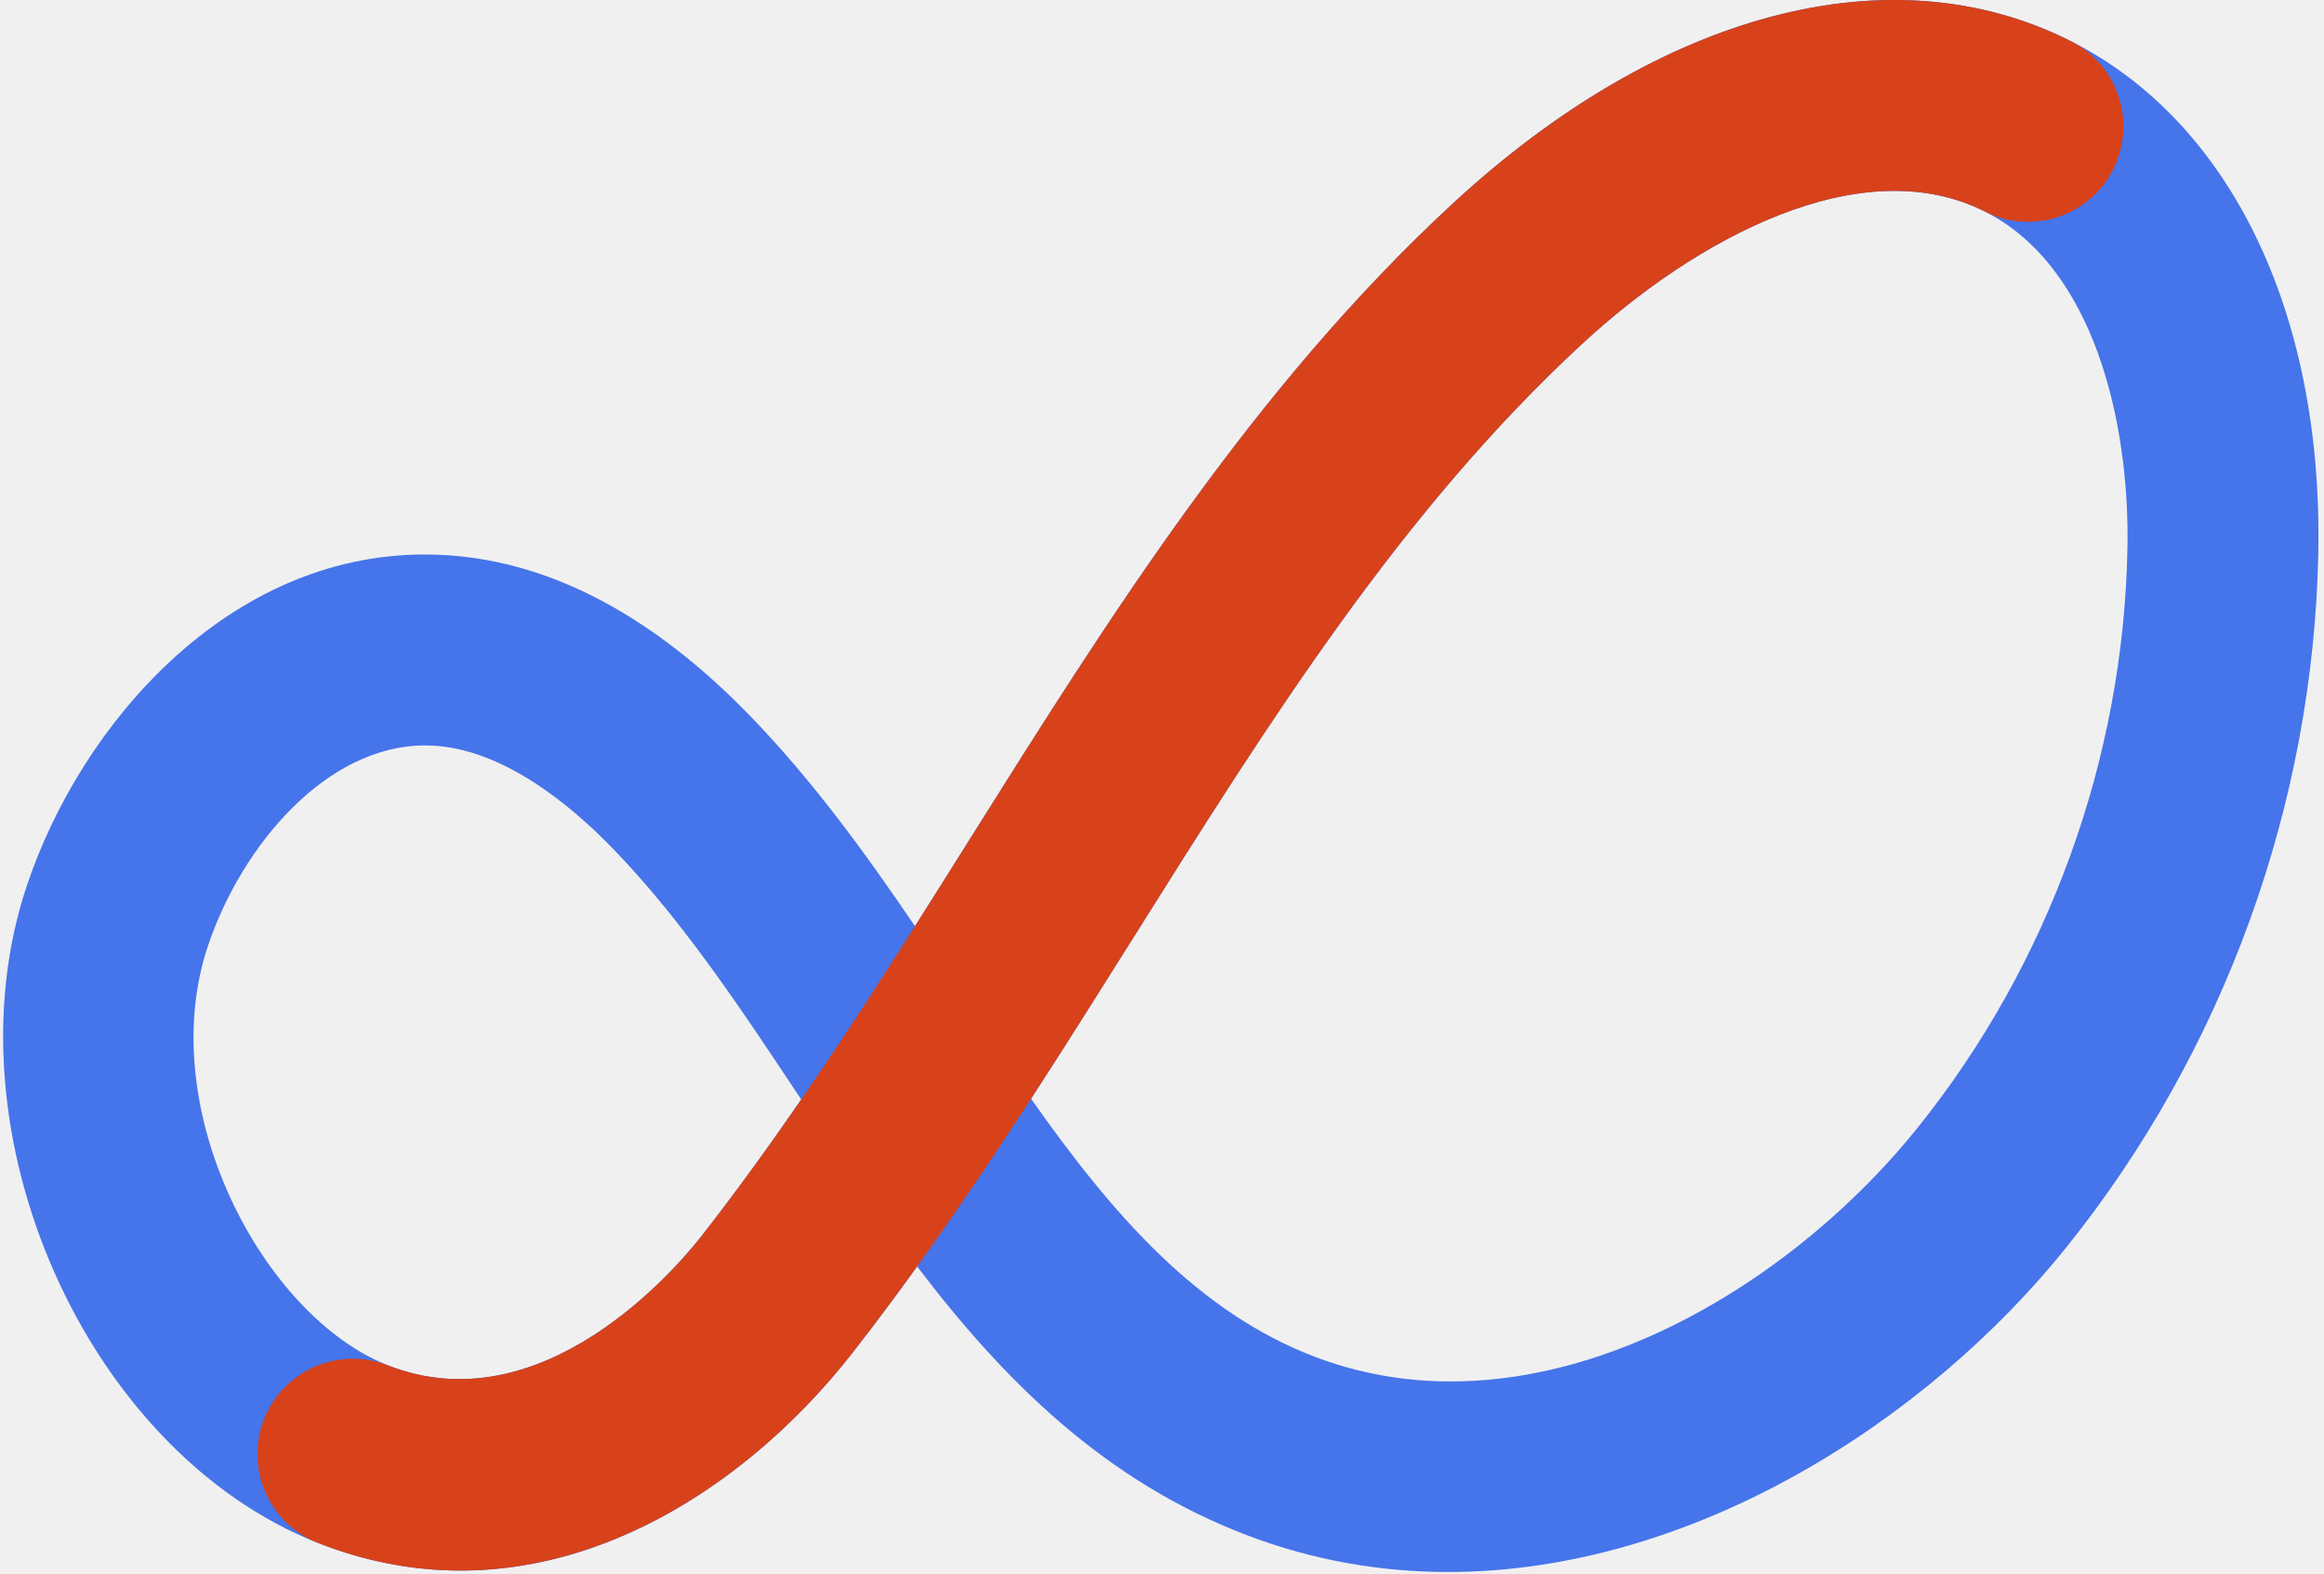
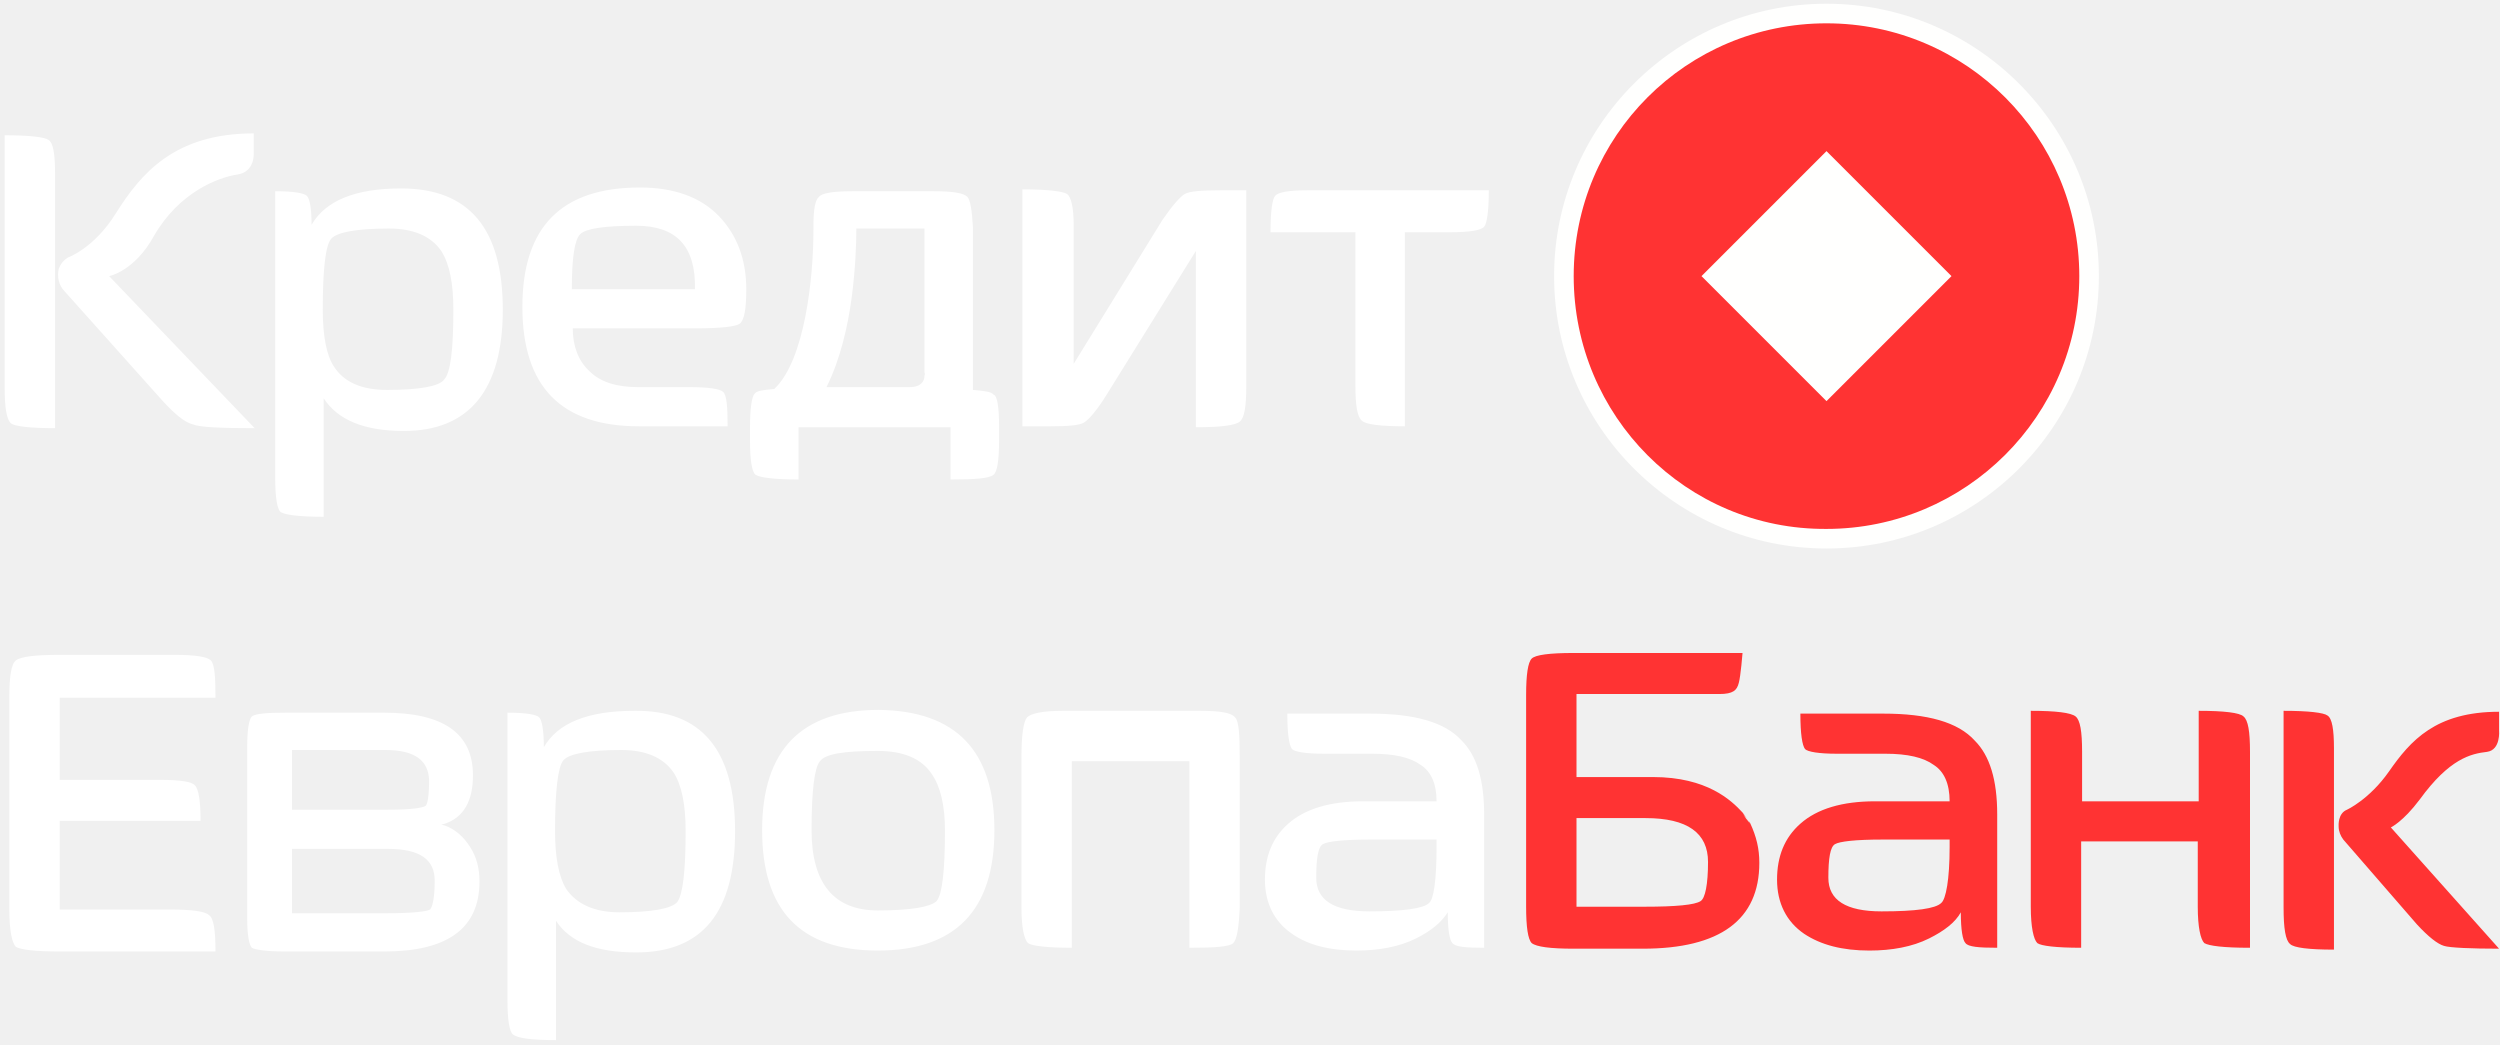
- <svg xmlns="http://www.w3.org/2000/svg" width="130px" height="88px" viewBox="0 0 130 88" version="1.1">
-   <defs />
-   <g id="Page-1" stroke="none" stroke-width="1" fill="none" fill-rule="evenodd">
-     <g id="login" transform="translate(-84, -88)">
-       <g id="logo" transform="translate(44, 40)">
-         <g id="Group-7" transform="translate(40, 48)">
-           <path d="M23.778,41.691 C18.267,41.691 13.514,47.282 11.627,52.918 C8.575,62.026 14.714,73.614 21.692,76.364 C30.344,79.765 37.849,70.921 39.265,69.107 C41.179,66.657 43.025,64.1 44.821,61.495 C41.396,56.334 38.163,51.463 34.276,47.454 C31.813,44.912 28.047,41.851 24.098,41.697 C23.991,41.691 23.884,41.691 23.778,41.691 M57.674,61.454 C62.187,67.875 66.966,73.389 73.564,75.895 C85.893,80.577 99.674,72.535 107.268,63.078 C114.619,53.922 118.788,42.411 119.007,30.672 C119.141,23.578 117.117,14.906 111.037,11.833 C104.101,8.328 94.841,13.362 88.486,19.247 C78.37,28.604 71.04,40.275 63.277,52.633 C61.443,55.552 59.585,58.509 57.674,61.454 M81.013,87.922 C77.274,87.922 73.493,87.288 69.772,85.872 C61.799,82.844 56.142,77.202 51.304,70.832 C50.124,72.47 48.916,74.091 47.674,75.679 L47.671,75.682 C41.206,83.955 29.959,91.095 17.781,86.295 C4.797,81.178 -3.114,63.312 1.505,49.531 C4.524,40.515 12.735,31.015 23.757,31.015 C24.009,31.015 24.264,31.021 24.519,31.03 C30.519,31.264 36.382,34.292 41.941,40.026 C45.437,43.629 48.397,47.703 51.182,51.807 C52.21,50.186 53.227,48.565 54.237,46.956 C62.03,34.553 70.086,21.729 81.239,11.409 C92.874,0.642 105.81,-2.768 115.849,2.307 C124.761,6.811 129.929,17.487 129.68,30.873 C129.416,44.962 124.412,58.772 115.588,69.762 C107.793,79.472 94.67,87.919 81.013,87.922" id="Fill-1" fill="#235AE6" />
-           <path d="M25.766,87.843 C23.179,87.843 20.503,87.369 17.78,86.296 C15.04,85.215 13.692,82.115 14.773,79.375 C15.855,76.631 18.951,75.295 21.692,76.364 C30.343,79.763 37.849,70.921 39.265,69.108 C44.678,62.177 49.537,54.441 54.237,46.957 C62.029,34.554 70.086,21.73 81.238,11.41 C92.874,0.643 105.81,-2.768 115.849,2.308 C118.48,3.635 119.535,6.844 118.207,9.475 C116.88,12.106 113.674,13.164 111.037,11.834 C104.1,8.329 94.838,13.363 88.486,19.247 C78.37,28.604 71.04,40.275 63.277,52.634 C58.432,60.343 53.425,68.317 47.674,75.68 C42.652,82.103 34.746,87.843 25.766,87.843" id="Fill-3" fill="#FF3900" />
-         </g>
-         <g id="Group-7" opacity="0.16" transform="translate(40, 47)">
-           <path d="M23.778,42.691 C18.267,42.691 13.514,48.282 11.627,53.918 C8.575,63.026 14.714,74.614 21.692,77.364 C30.344,80.765 37.849,71.921 39.265,70.107 C41.179,67.657 43.025,65.1 44.821,62.495 C41.396,57.334 38.163,52.463 34.276,48.454 C31.813,45.912 28.047,42.851 24.098,42.697 C23.991,42.691 23.884,42.691 23.778,42.691 M57.674,62.454 C62.187,68.875 66.966,74.389 73.564,76.895 C85.893,81.577 99.674,73.535 107.268,64.078 C114.619,54.922 118.788,43.411 119.007,31.672 C119.141,24.578 117.117,15.906 111.037,12.833 C104.101,9.328 94.841,14.362 88.486,20.247 C78.37,29.604 71.04,41.275 63.277,53.633 C61.443,56.552 59.585,59.509 57.674,62.454 M81.013,88.922 C77.274,88.922 73.493,88.288 69.772,86.872 C61.799,83.844 56.142,78.202 51.304,71.832 C50.124,73.47 48.916,75.091 47.674,76.679 L47.671,76.682 C41.206,84.955 29.959,92.095 17.781,87.295 C4.797,82.178 -3.114,64.312 1.505,50.531 C4.524,41.515 12.735,32.015 23.757,32.015 C24.009,32.015 24.264,32.021 24.519,32.03 C30.519,32.264 36.382,35.292 41.941,41.026 C45.437,44.629 48.397,48.703 51.182,52.807 C52.21,51.186 53.227,49.565 54.237,47.956 C62.03,35.553 70.086,22.729 81.239,12.409 C92.874,1.642 105.81,-1.768 115.849,3.307 C124.761,7.811 129.929,18.487 129.68,31.873 C129.416,45.962 124.412,59.772 115.588,70.762 C107.793,80.472 94.67,88.919 81.013,88.922" id="Fill-1" fill="#FFFFFF" />
-           <path d="M25.766,88.843 C23.179,88.843 20.503,88.369 17.78,87.296 C15.04,86.215 13.692,83.115 14.773,80.375 C15.855,77.631 18.951,76.295 21.692,77.364 C30.343,80.763 37.849,71.921 39.265,70.108 C44.678,63.177 49.537,55.441 54.237,47.957 C62.029,35.554 70.086,22.73 81.238,12.41 C92.874,1.643 105.81,-1.768 115.849,3.308 C118.48,4.635 119.535,7.844 118.207,10.475 C116.88,13.106 113.674,14.164 111.037,12.834 C104.1,9.329 94.838,14.363 88.486,20.247 C78.37,29.604 71.04,41.275 63.277,53.634 C58.432,61.343 53.425,69.317 47.674,76.68 C42.652,83.103 34.746,88.843 25.766,88.843" id="Fill-3" fill="#0073AE" />
-         </g>
-       </g>
+ <svg xmlns="http://www.w3.org/2000/svg" viewBox="0 0 268 112" version="1.1">
+   <g id="keb-logo-compact" stroke="none" stroke-width="1" fill="none" fill-rule="evenodd">
+     <g id="logo_ru" fill-rule="nonzero">
+       <path d="M159.6,20.4 C159.6,22.6 159.4,24 159.1,24.3 C158.8,24.7 157.5,24.9 155.3,24.9 L150.6,24.9 L150.6,45.7 C148,45.7 146.4,45.5 146,45.1 C145.5,44.7 145.3,43.5 145.3,41.3 L145.3,24.9 L136.2,24.9 C136.2,22.6 136.4,21.3 136.7,21 C137,20.6 138.2,20.4 140.1,20.4 L159.6,20.4 L159.6,20.4 Z M109.6,45.7 L109.6,20.3 C112.3,20.3 113.9,20.5 114.4,20.8 C114.8,21.1 115.1,22.2 115.1,24.1 L115.1,39 L124.6,23.6 C125.7,22 126.5,21.1 127,20.8 C127.5,20.5 128.8,20.4 130.8,20.4 L133.6,20.4 L133.6,41.4 C133.6,43.6 133.4,44.8 132.9,45.2 C132.4,45.6 130.9,45.8 128.2,45.8 L128.2,26.9 L118.7,42.2 C117.6,44 116.7,45 116.2,45.3 C115.7,45.6 114.5,45.7 112.6,45.7 L109.6,45.7 L109.6,45.7 Z M5.9,45.9 C3.2,45.9 1.6,45.7 1.2,45.4 C0.7,45 0.5,43.7 0.5,41.5 L0.5,14.5 C3.2,14.5 4.8,14.7 5.2,15 C5.7,15.3 5.9,16.5 5.9,18.5 L5.9,45.9 Z M99.1,39.9 L99.1,24.5 L91.8,24.5 C91.8,26.1 91.7,28.9 91.3,31.9 C90.9,34.9 90.1,38.5 88.6,41.5 L97.5,41.5 C98.8,41.5 99.1,40.8 99.1,40.3 C99.2,40.1 99.1,39.9 99.1,39.9 L99.1,39.9 Z M107.1,45.7 L107.1,47.2 C107.1,49.4 106.9,50.6 106.5,50.9 C106,51.3 104.5,51.4 101.9,51.4 L101.9,45.8 L85.6,45.8 L85.6,51.4 C83,51.4 81.5,51.2 81,50.9 C80.6,50.6 80.4,49.3 80.4,47.2 L80.4,45.9 C80.4,43.7 80.6,42.5 80.9,42.2 C81.1,41.9 81.8,41.8 83,41.7 C86.3,38.6 87.2,29.7 87.2,24.7 L87.2,24.2 C87.2,22.4 87.4,21.4 87.8,21.1 C88.1,20.7 89.3,20.5 91.4,20.5 L100.1,20.5 C102.2,20.5 103.3,20.7 103.7,21.1 C104,21.4 104.2,22.5 104.3,24.4 L104.3,41.8 C105.5,41.9 106.3,42 106.5,42.3 C106.9,42.4 107.1,43.6 107.1,45.7 L107.1,45.7 Z M74.5,31 C74.6,26.4 72.5,24.2 68.2,24.2 C64.8,24.2 62.8,24.5 62.2,25.1 C61.6,25.7 61.3,27.6 61.3,31 L74.5,31 Z M80,31 C80,33.1 79.8,34.3 79.3,34.7 C78.9,35 77.3,35.2 74.6,35.2 L61.4,35.2 C61.4,37.1 62,38.7 63.2,39.8 C64.4,41 66.2,41.5 68.4,41.5 L73.9,41.5 C76,41.5 77.2,41.7 77.5,42 C77.9,42.3 78,43.6 78,45.7 L68.5,45.7 C60.2,45.7 56,41.5 56,32.9 C56,24.3 60.2,20.1 68.6,20.1 C72.2,20.1 75.1,21.1 77.1,23.2 C79,25.2 80,27.8 80,31 L80,31 Z M48.6,33.2 C48.6,30.4 48.2,28.3 47.3,26.9 C46.2,25.3 44.3,24.5 41.7,24.5 C38.2,24.5 36.1,24.9 35.5,25.6 C34.9,26.3 34.6,28.8 34.6,33.2 C34.6,36 35,38.1 35.8,39.3 C36.9,41 38.8,41.8 41.5,41.8 C45,41.8 47.1,41.4 47.6,40.7 C48.3,40 48.6,37.5 48.6,33.2 L48.6,33.2 Z M53.9,33.2 C53.9,41.8 50.3,46.2 43.3,46.2 C39,46.2 36.2,45 34.7,42.7 L34.7,55.4 C32.1,55.4 30.6,55.2 30.1,54.9 C29.7,54.6 29.5,53.3 29.5,51.1 L29.5,20.5 C31.5,20.5 32.6,20.7 32.9,21 C33.2,21.3 33.4,22.3 33.4,24.1 C34.9,21.5 38.1,20.2 43,20.2 C50.3,20.2 53.9,24.5 53.9,33.2 L53.9,33.2 Z M6.3,30.1 C6.2,29.7 6.2,29.2 6.3,28.8 C6.5,28.3 6.8,27.9 7.3,27.6 C7.3,27.6 10.1,26.6 12.4,22.9 C15.1,18.6 18.7,14.3 27.2,14.3 L27.2,16.5 C27.2,16.5 27.3,18.4 25.5,18.7 C23.4,19 19.2,20.6 16.5,25.3 C14.4,29.1 11.7,29.6 11.7,29.6 L27.3,45.9 C23.7,45.9 21.4,45.8 20.7,45.5 C19.8,45.3 18.6,44.3 17.1,42.6 L6.9,31.2 C6.6,30.9 6.4,30.5 6.3,30.1 Z" id="Shape" fill="#ffffff" />
+       <path d="M225,29.6 C225,45.7 211.9,58.8 195.8,58.8 C179.7,58.8 166.6,45.7 166.6,29.6 C166.6,13.5 179.7,0.4 195.8,0.4 C211.9,0.4 225,13.5 225,29.6" id="Path" fill="#FFFFFE" />
+       <path d="M168.7,29.6 C168.7,14.6 180.8,2.5 195.8,2.5 C210.8,2.5 222.9,14.7 222.9,29.6 C222.9,44.6 210.7,56.7 195.8,56.7 C180.8,56.8 168.7,44.6 168.7,29.6 Z M182.4,29.6 L195.8,43 L209.2,29.6 L195.8,16.2 L182.4,29.6 L182.4,29.6 Z" id="Shape" fill="#FF3333" />
+       <path d="M23.1,102 L6.4,102 C3.7,102 2.2,101.8 1.7,101.5 C1.3,101.1 1,99.8 1,97.5 L1,74.8 C1,72.5 1.2,71.2 1.7,70.8 C2.2,70.4 3.7,70.2 6.4,70.2 L18.7,70.2 C20.9,70.2 22.2,70.4 22.6,70.8 C23,71.2 23.1,72.5 23.1,74.8 L6.4,74.8 L6.4,83.6 L17.1,83.6 C19.3,83.6 20.6,83.8 20.9,84.2 C21.3,84.6 21.5,85.9 21.5,88 L6.4,88 L6.4,97.5 L18.2,97.5 C20.6,97.5 22,97.7 22.4,98.1 C22.9,98.4 23.1,99.7 23.1,102 L23.1,102 Z M154,90.8 L154,90 L146.9,90 C144,90 142.3,90.2 141.8,90.5 C141.3,90.8 141.1,92 141.1,94.1 C141.1,96.5 143,97.7 146.8,97.7 C150.4,97.7 152.6,97.4 153.2,96.8 C153.7,96.4 154,94.3 154,90.8 L154,90.8 Z M159.1,101.6 C157.1,101.6 156,101.5 155.7,101.1 C155.4,100.8 155.2,99.7 155.2,97.8 C154.5,98.9 153.4,99.8 151.8,100.6 C150,101.5 147.8,101.9 145.4,101.9 C142.5,101.9 140.2,101.3 138.5,100.1 C136.6,98.8 135.6,96.8 135.6,94.3 C135.6,91.8 136.4,89.8 138.1,88.3 C139.9,86.7 142.6,85.9 146.1,85.9 L154,85.9 C154,84 153.4,82.7 152.3,82 C151.2,81.2 149.5,80.8 147.1,80.8 L141.9,80.8 C140,80.8 138.8,80.6 138.5,80.3 C138.2,79.9 138,78.7 138,76.5 L146.9,76.5 C151.6,76.5 154.9,77.4 156.7,79.4 C158.3,81 159.1,83.6 159.1,87.3 L159.1,101.6 L159.1,101.6 Z M132.2,101.1 C131.8,101.5 130.2,101.6 127.5,101.6 L127.5,81.6 L114.9,81.6 L114.9,101.6 C112.2,101.6 110.6,101.4 110.2,101.1 C109.8,100.7 109.5,99.5 109.5,97.3 L109.5,81.2 C109.5,78.8 109.7,77.4 110.1,76.9 C110.5,76.5 111.7,76.2 113.9,76.2 L128.6,76.2 C130.8,76.2 132,76.4 132.4,76.9 C132.8,77.3 132.9,78.7 132.9,81.2 L132.9,97.3 C132.8,99.5 132.6,100.7 132.2,101.1 L132.2,101.1 Z M101.3,89 C101.3,86.3 100.8,84.3 99.9,83 C98.8,81.3 96.8,80.5 94.1,80.5 C90.5,80.5 88.5,80.8 87.9,81.6 C87.3,82.3 87,84.8 87,89 C87,94.7 89.4,97.6 94.1,97.6 C97.7,97.6 99.8,97.2 100.4,96.6 C101,95.9 101.3,93.4 101.3,89 L101.3,89 Z M106.6,89 C106.6,97.6 102.4,101.9 94.1,101.9 C85.8,101.9 81.7,97.6 81.7,89 C81.7,80.4 85.9,76.1 94.2,76.1 C102.5,76.2 106.6,80.5 106.6,89 L106.6,89 Z M73.5,89.1 C73.5,86.3 73.1,84.2 72.2,82.8 C71.1,81.2 69.2,80.4 66.6,80.4 C63.1,80.4 61,80.8 60.4,81.5 C59.8,82.2 59.5,84.8 59.5,89.1 C59.5,91.9 59.9,94 60.7,95.3 C61.8,96.9 63.7,97.8 66.4,97.8 C69.9,97.8 72,97.4 72.6,96.7 C73.2,95.9 73.5,93.4 73.5,89.1 L73.5,89.1 Z M78.8,89.1 C78.8,97.8 75.3,102.1 68.2,102.1 C63.9,102.1 61.1,101 59.6,98.7 L59.6,111.5 C57,111.5 55.5,111.3 55,110.9 C54.6,110.6 54.4,109.3 54.4,107.2 L54.4,76.4 C56.4,76.4 57.5,76.6 57.8,76.9 C58.1,77.2 58.3,78.3 58.3,80.1 C59.8,77.5 63,76.2 68,76.2 C75.2,76.1 78.8,80.4 78.8,89.1 L78.8,89.1 Z M30.6,102 C28.5,102 27.3,101.8 27,101.6 C26.7,101.3 26.5,100.2 26.5,98.5 L26.5,80 C26.5,78.2 26.7,77.1 27,76.8 C27.4,76.5 28.6,76.4 30.6,76.4 L41.2,76.4 C47.5,76.4 50.7,78.6 50.7,83.1 C50.7,85.9 49.7,87.6 47.7,88.3 L47.3,88.4 L47.7,88.5 C48.8,88.9 49.7,89.7 50.4,90.8 C51.1,91.9 51.4,93.1 51.4,94.5 C51.4,99.5 48,102 41.2,102 L30.6,102 L30.6,102 Z M41.3,80.4 L31.3,80.4 L31.3,86.8 L41.6,86.8 C44.1,86.8 45.3,86.6 45.6,86.4 C45.8,86.3 46,85.5 46,83.6 C45.9,81.6 44.6,80.4 41.3,80.4 Z M46.6,94.4 C46.6,92.2 45.1,91 41.6,91 L31.3,91 L31.3,97.9 L41.5,97.9 C44.3,97.9 45.8,97.7 46.1,97.5 C46.3,97.3 46.6,96.5 46.6,94.4 Z" id="Shape" fill="#ffffff" />
+       <path d="M241.1,101.6 C238.4,101.6 236.8,101.4 236.3,101.1 C235.9,100.7 235.6,99.4 235.6,97.2 L235.6,90.2 L223.1,90.2 L223.1,101.6 C220.4,101.6 218.8,101.4 218.4,101.1 C218,100.7 217.7,99.4 217.7,97.2 L217.7,76.2 C220.4,76.2 222,76.4 222.5,76.8 C223,77.2 223.2,78.4 223.2,80.6 L223.2,85.9 L235.7,85.9 L235.7,76.2 C238.4,76.2 240.1,76.4 240.5,76.8 C241,77.2 241.2,78.4 241.2,80.6 L241.2,101.6 L241.1,101.6 L241.1,101.6 Z M183.1,92.4 C183.1,89.3 180.9,87.7 176.4,87.7 L169,87.7 L169,97.2 L176.3,97.2 C179.7,97.2 181.7,97 182.3,96.6 C182.8,96.3 183.1,94.8 183.1,92.4 L183.1,92.4 Z M188.6,92.5 C188.6,98.6 184.4,101.7 176.1,101.7 L168.7,101.7 C166.2,101.7 164.7,101.5 164.2,101.1 C163.8,100.7 163.6,99.4 163.6,97.2 L163.6,74.5 C163.6,72.3 163.8,71 164.2,70.6 C164.6,70.2 166.1,70 168.7,70 L186.8,70 C186.8,70 186.6,72.5 186.4,73.2 C186.2,74 185.8,74.4 184.3,74.4 L169,74.4 L169,83.3 L177.2,83.3 C183,83.3 185.6,85.8 186.8,87.1 C187.2,87.6 187.4,88 187.6,88.2 C188.3,89.7 188.6,91 188.6,92.5 L188.6,92.5 Z M186.8,87.2 C187,87.4 187.1,87.7 187.3,87.9 L187.6,88.3 C187.4,87.9 187.1,87.5 186.8,87.2 Z M209,90.8 L209,90 L201.8,90 C198.9,90 197.2,90.2 196.7,90.5 C196.2,90.8 196,92 196,94.1 C196,96.5 197.9,97.7 201.7,97.7 C205.4,97.7 207.5,97.4 208.1,96.8 C208.6,96.4 209,94.3 209,90.8 L209,90.8 Z M214.1,101.6 C212.1,101.6 211,101.5 210.7,101.1 C210.4,100.8 210.2,99.7 210.2,97.8 C209.6,98.9 208.4,99.8 206.8,100.6 C205,101.5 202.8,101.9 200.4,101.9 C197.5,101.9 195.2,101.3 193.4,100.1 C191.5,98.8 190.5,96.8 190.5,94.3 C190.5,91.8 191.3,89.8 193,88.3 C194.8,86.7 197.5,85.9 201,85.9 L209,85.9 C209,84 208.4,82.7 207.3,82 C206.2,81.2 204.5,80.8 202.1,80.8 L196.9,80.8 C195,80.8 193.8,80.6 193.5,80.3 C193.2,79.9 193,78.7 193,76.5 L201.9,76.5 C206.6,76.5 209.9,77.4 211.7,79.4 C213.3,81 214.1,83.6 214.1,87.3 L214.1,101.6 L214.1,101.6 Z M267.9,101.7 C265,101.7 262.6,101.6 262,101.4 C261.3,101.2 260.3,100.4 259.1,99.1 L251.2,90 C250.9,89.6 250.7,89.1 250.7,88.6 C250.7,88.5 250.6,87.2 251.6,86.8 C251.6,86.8 254,85.7 256.1,82.7 C258.4,79.4 261.1,76.3 267.9,76.3 L267.9,78.3 C267.9,78.3 268.1,80.4 266.6,80.6 C264.9,80.8 262.6,81.3 259.4,85.7 C257.6,88.1 256.3,88.7 256.3,88.7 L267.9,101.7 L267.9,101.7 Z M250.2,101.8 C247.5,101.8 245.9,101.6 245.5,101.2 C245,100.8 244.8,99.5 244.8,97.3 L244.8,76.2 C247.5,76.2 249.1,76.4 249.5,76.7 C250,77 250.2,78.2 250.2,80.2 L250.2,101.8 L250.2,101.8 Z" id="Shape" fill="#FF3333" />
    </g>
  </g>
</svg>
